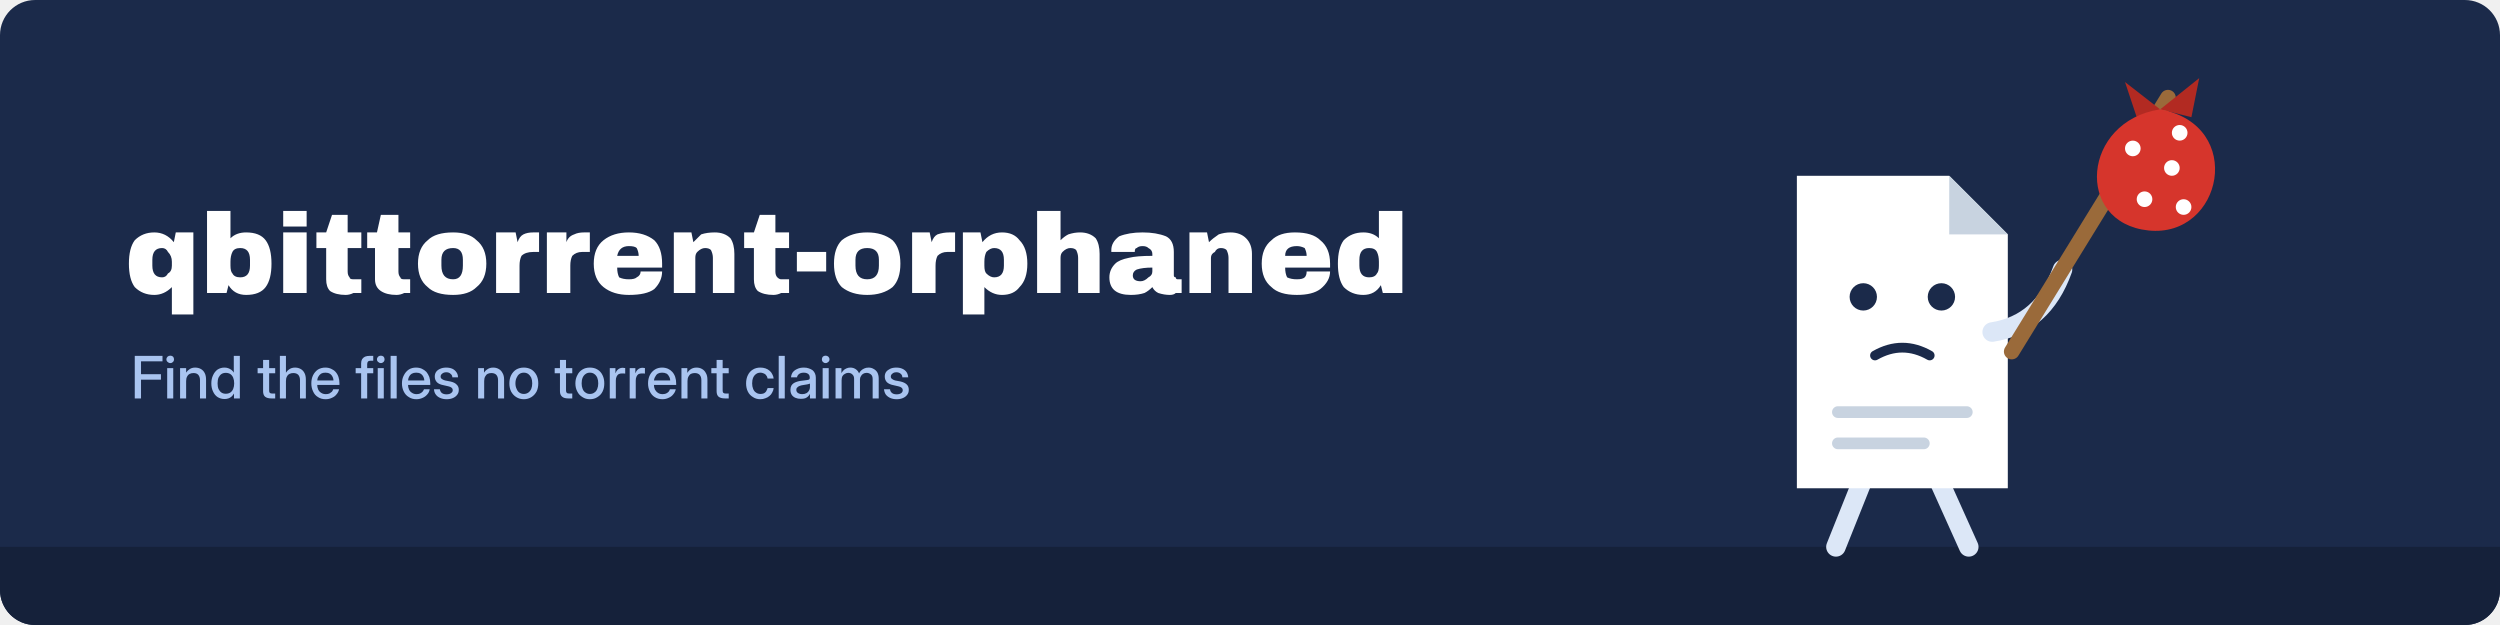
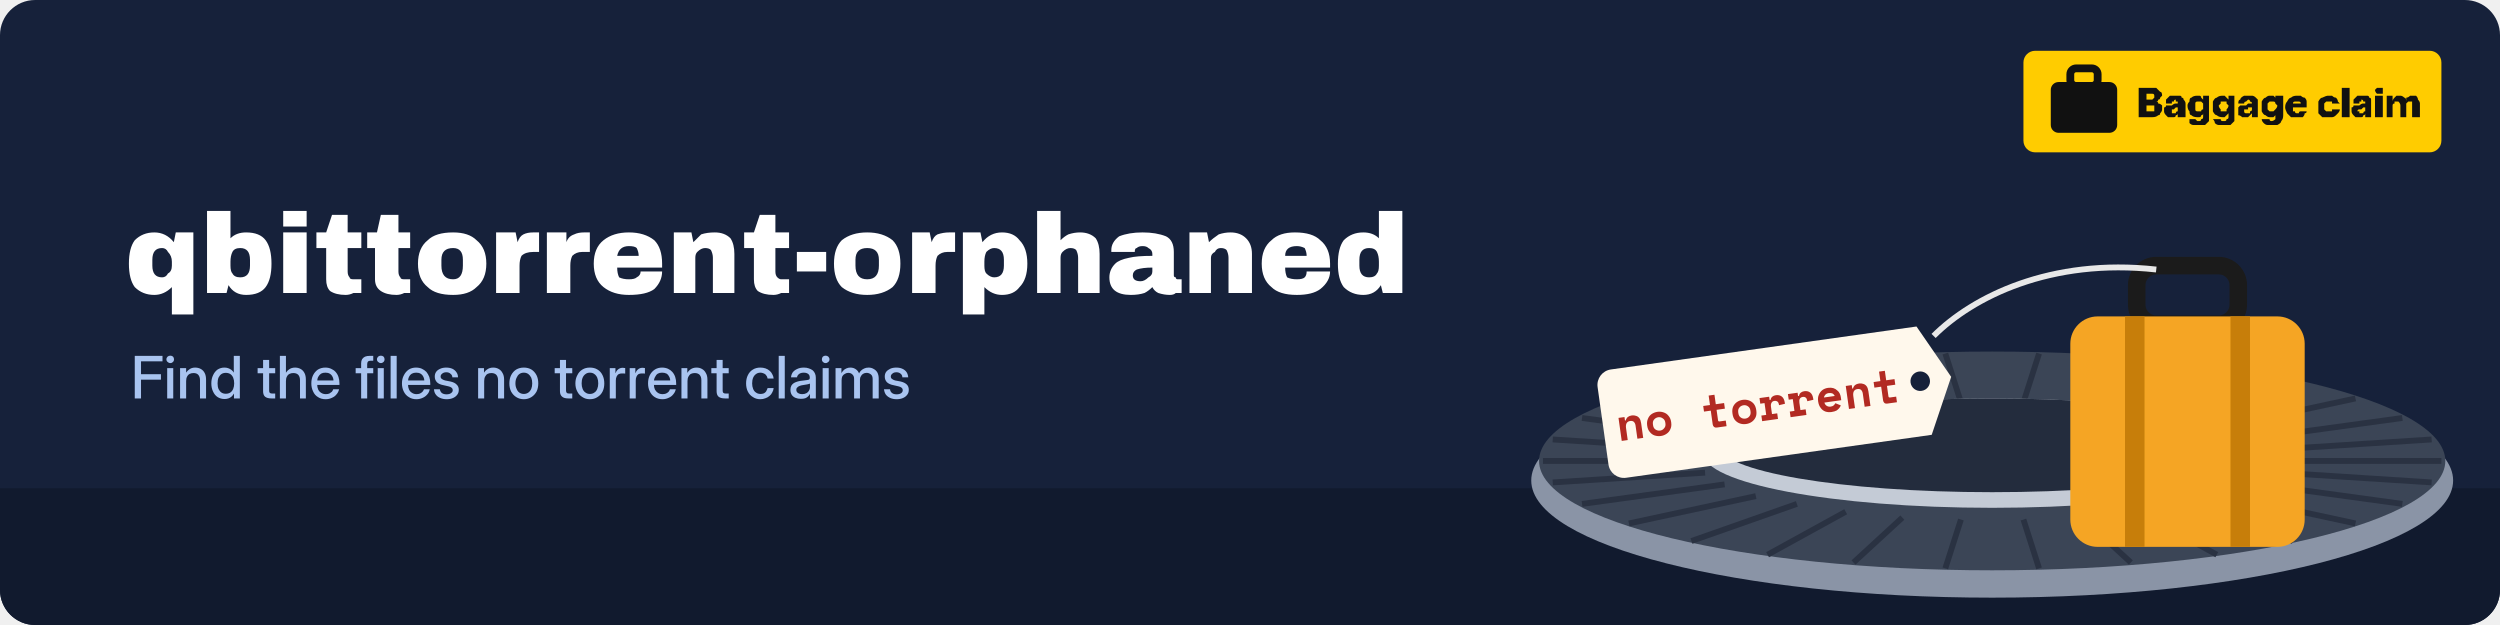
- <svg xmlns="http://www.w3.org/2000/svg" viewBox="0 0 1280 320" width="1280" height="320" role="img" aria-label="qbittorrent-orphaned: a little file walking off with a bindle">
+ <svg xmlns="http://www.w3.org/2000/svg" viewBox="0 0 1280 320" width="1280" height="320" role="img" aria-label="qbittorrent-orphaned: a baggage claim carousel with one suitcase and no torrent on its tag">
  <defs>
    <clipPath id="cl">
      <rect width="1280" height="320" rx="18" />
    </clipPath>
  </defs>
  <g clip-path="url(#cl)">
-     <rect width="1280" height="320" fill="#1B2A4A" />
-     <rect y="280" width="1280" height="40" fill="#15213A" />
+     <rect width="1280" height="320" fill="#16213A" />
+     <rect y="250" width="1280" height="70" fill="#111A2E" />
    <path fill="#FFF" d="M89,124l1-5l9,0l0,42l-11,0l0-14q-4,4-9,4q-6,0-10-4q-3-4-3-12q0-8 3-12q4-4 10-4q6,0 10,5zM78,133l0,3q0,6 5,6q2,0 3-2q2-1 2-4l0-2q0-3-2-5q-1-2-3-2q-5,0-5,6zM126,119q7,0 10,4q3,4 3,12q0,8-3,12q-3,4-10,4q-6,0-9-5l-1,4l-10,0l0-42l12,0l0,14q3-3 8-3zM118,134l0,2q0,3 1,4q1,2 4,2q5,0 5-6l0-3q0-6-5-6q-3,0-4,2q-1,2-1,5zM145,116l0-8l12,0l0,8zM145,150l0-31l12,0l0,31zM185,119l0,8l-7,0l0,12q0,2 1,3q0,1 2,1l4,0l0,7q-2,0-4,0q-2,1-4,1q-5,0-8-2q-2-2-2-6l0-16l-5,0l0-8l5,0l3-9l8,0l0,9zM210,119l0,8l-6,0l0,12q0,2 1,3q0,1 2,1l3,0l0,7q-1,0-3,0q-2,1-4,1q-5,0-8-2q-3-2-3-6l0-16l-4,0l0-8l5,0l2-9l9,0l0,9zM249,135q0,8-5,12q-4,4-12,4q-9,0-13-4q-5-4-5-12q0-8 5-12q4-4 13-4q8,0 12,4q5,4 5,12zM226,133l0,3q0,7 6,7q5,0 5-7l0-3q0-6-5-6q-6,0-6,6zM276,119l0,10l-3,0q-4,0-6,2q-1,2-1,5l0,14l-12,0l0-31l10,0l1,5q1-3 3-4q2-1 5-1q1,0 2,0q1,0 1,0zM302,119l0,10l-4,0q-3,0-5,2q-1,2-1,5l0,14l-12,0l0-31l10,0l0,5q1-3 4-4q2-1 5-1q1,0 2,0q1,0 1,0zM339,135l0,2l-23,0q0,3 1,5q2,1 5,1q3,0 4-1q2-1 2-3l11,0q0,5-4,9q-4,3-13,3q-8,0-13-4q-5-4-5-12q0-8 5-12q5-4 13-4q8,0 13,4q4,4 4,12zM316,131l11,0q0-2-1-4q-1-1-4-1q-5,0-6,5zM376,130l0,20l-11,0l0-18q0-2-1-4q-1-1-3-1q-2,0-4,2q-1,1-1,3l0,18l-11,0l0-31l9,0l1,5q2-2 4-4q3-1 7-1q5,0 8,3q2,3 2,8zM404,119l0,8l-7,0l0,12q0,2 1,3q1,1 2,1l4,0l0,7q-2,0-4,0q-2,1-4,1q-5,0-8-2q-2-2-2-6l0-16l-5,0l0-8l5,0l3-9l8,0l0,9zM408,139l0-10l15,0l0,10zM461,135q0,8-4,12q-5,4-13,4q-8,0-13-4q-4-4-4-12q0-8 4-12q5-4 13-4q8,0 13,4q4,4 4,12zM438,133l0,3q0,7 6,7q6,0 6-7l0-3q0-6-6-6q-6,0-6,6zM489,119l0,10l-4,0q-3,0-5,2q-1,2-1,5l0,14l-12,0l0-31l9,0l1,5q1-3 3-4q3-1 6-1q1,0 2,0q1,0 1,0zM526,135q0,8-4,12q-3,4-9,4q-5,0-9-4l0,14l-11,0l0-42l9,0l1,5q4-5 10-5q6,0 9,4q4,4 4,12zM504,134l0,2q0,3 1,4q2,2 4,2q5,0 5-6l0-3q0-6-5-6q-2,0-4,2q-1,2-1,5zM553,119q5,0 8,3q2,3 2,8l0,20l-11,0l0-18q0-2-1-4q-1-1-3-1q-2,0-4,2q-1,1-1,3l0,18l-12,0l0-42l12,0l0,15q2-2 4-3q3-1 6-1zM601,129l0,12q0,1 1,1q0,1 1,1l2,0l0,7q0,0-1,0q-1,0-2,0q-1,1-3,1q-3,0-6-1q-2-1-3-3q-2,2-4,3q-3,1-7,1q-11,0-11-9q0-4 3-7q2-2 7-3q4-1 12-1l0-1q0-2-2-3q-1-1-3-1q-2,0-3,1q-1,0-1,2l0,0l-12,0q0,0 0-1q0-4 4-7q5-2 12-2q7,0 12,2q4,2 4,8zM580,141q0,3 4,3q2,0 4-2q2-1 2-3l0-2q-5,0-8,1q-2,1-2,3zM641,130l0,20l-12,0l0-18q0-2-1-4q-1-1-3-1q-2,0-3,2q-2,1-2,3l0,18l-11,0l0-31l9,0l1,5q2-2 5-4q3-1 6-1q5,0 8,3q3,3 3,8zM681,135l0,2l-23,0q0,3 1,5q2,1 5,1q3,0 4-1q1-1 1-3l12,0q0,5-5,9q-4,3-12,3q-9,0-13-4q-5-4-5-12q0-8 5-12q4-4 12-4q9,0 13,4q5,4 5,12zM658,131l11,0q0-2-1-4q-2-1-4-1q-6,0-6,5zM708,150l-1-4q-3,5-9,5q-6,0-10-4q-3-4-3-12q0-8 3-12q4-4 10-4q5,0 8,3l0-14l12,0l0,42zM696,133l0,3q0,6 5,6q3,0 4-2q1-1 1-4l0-2q0-3-1-5q-1-2-4-2q-5,0-5,6z" />
    <path fill="#A9C4F0" d="M69,204l0-21.8l14.2,0l0,2.8l-11,0l0,6.6l10.2,0l0,2.8l-10.2,0l0,9.6zM85.6,204l0-15.5l3.1,0l0,15.5zM87.2,185.9q-.8,0-1.4-.6q-.6-.5-.6-1.3q0-.8 .6-1.4q.6-.5 1.4-.5q.8,0 1.4,.5q.5,.6 .5,1.4q0,.8-.5,1.3q-.6,.6-1.4,.6zM95.3,195.1l0,8.9l-3.1,0l0-15.5l3.1,0l0,3.9l-.8,0q.8-2.1 2.2-3.1q1.3-1.1 3.2-1.1q1.6,0 2.9,.7q1.3,.7 2,2.1q.7,1.3 .7,3.4l0,9.6l-3.1,0l0-9.3q0-1.8-.9-2.8q-.8-.9-2.4-.9q-1.1,0-1.9,.4q-.9,.4-1.4,1.4q-.5,.9-.5,2.3zM115,204.3q-2,0-3.6-1q-1.5-1-2.3-2.8q-.9-1.8-.9-4.2q0-2.4 .9-4.2q.8-1.8 2.3-2.9q1.6-1 3.5-1q1.1,0 1.9,.3q.9,.3 1.7,.9q.7,.5 1.2,1.4l0,0l0-8.6l3.1,0l0,21.8l-3,0l0-2.4l-.1,0q-.5,.9-1.2,1.5q-.7,.6-1.6,.9q-.9,.3-1.9,.3zM115.6,201.6q1.3,0 2.3-.6q1-.7 1.5-1.9q.5-1.2 .5-2.8q0-1.7-.5-2.9q-.5-1.2-1.5-1.9q-1-.6-2.3-.6q-1.3,0-2.2,.6q-.9,.6-1.5,1.8q-.5,1.2-.5,3q0,1.7 .5,2.9q.6,1.2 1.5,1.8q.9,.6 2.2,.6zM140.9,188.5l0,2.6l-9,0l0-2.6zM134.7,184.3l3.1,0l0,15.6q0,.9 .3,1.2q.4,.4 1.3,.4q.3,0 .8,0q.4,0 .7,0l0,2.5q-.4,0-.9,0q-.5,0-1,0q-2.2,0-3.3-.9q-1-.9-1-2.8zM146.4,195.1l0,8.9l-3.1,0l0-21.8l3.1,0l0,10.2l-.7,0q.7-2.1 2.1-3.1q1.3-1.1 3.3-1.1q1.5,0 2.8,.7q1.3,.7 2,2.1q.7,1.3 .7,3.4l0,9.6l-3,0l0-9.3q0-1.8-.9-2.8q-.9-.9-2.5-.9q-1.1,0-1.9,.4q-.9,.4-1.4,1.4q-.5,.9-.5,2.3zM166.7,204.4q-2.3,0-3.9-1.1q-1.7-1-2.5-2.9q-.9-1.8-.9-4.1q0-2.4 .9-4.2q.9-1.8 2.5-2.9q1.7-1 3.8-1q1.6,0 2.9,.6q1.4,.6 2.3,1.6q1,1.1 1.5,2.6q.5,1.5 .5,3.3l0,.8l-13,0l0-2.3l11.4,0l-1.4,.7q0-1.5-.5-2.5q-.5-1.1-1.5-1.7q-.9-.5-2.2-.5q-1.3,0-2.2,.5q-.9,.6-1.5,1.7q-.5,1-.5,2.5l0,1.3q0,1.5 .5,2.6q.5,1.1 1.5,1.7q1,.7 2.4,.7q1,0 1.8-.3q.7-.4 1.3-.9q.5-.6 .7-1.3l3,0q-.3,1.5-1.3,2.6q-.9,1.2-2.4,1.8q-1.4,.7-3.2,.7zM191.1,188.5l0,2.6l-9,0l0-2.6zM184.9,204l0-18q0-1.2 .5-2.1q.5-.8 1.5-1.3q1-.4 2.4-.4q.6,0 1.1,0q.5,0 .7,0l0,2.5q-.1,0-.6,0q-.5,0-.8,0q-.9,0-1.3,.4q-.4,.5-.4,1.4l0,17.5zM193.4,204l0-15.5l3.1,0l0,15.5zM195,185.9q-.8,0-1.4-.6q-.6-.5-.6-1.3q0-.8 .6-1.4q.6-.5 1.4-.5q.8,0 1.4,.5q.5,.6 .5,1.4q0,.8-.5,1.3q-.6,.6-1.4,.6zM203.1,182.2l0,21.8l-3.1,0l0-21.8zM213.2,204.4q-2.3,0-3.9-1.1q-1.7-1-2.6-2.9q-.9-1.8-.9-4.1q0-2.4 1-4.2q.9-1.8 2.5-2.9q1.6-1 3.7-1q1.7,0 3,.6q1.3,.6 2.3,1.6q.9,1.1 1.5,2.6q.5,1.5 .5,3.3l0,.8l-13.1,0l0-2.3l11.4,0l-1.3,.7q0-1.5-.5-2.5q-.5-1.1-1.5-1.7q-.9-.5-2.2-.5q-1.3,0-2.2,.5q-1,.6-1.5,1.7q-.5,1-.5,2.5l0,1.3q0,1.5 .5,2.6q.5,1.1 1.5,1.7q1,.7 2.3,.7q1.1,0 1.8-.3q.8-.4 1.3-.9q.5-.6 .8-1.3l2.9,0q-.2,1.5-1.2,2.6q-1,1.2-2.4,1.8q-1.5,.7-3.2,.7zM228.7,204.4q-1.8,0-3.2-.6q-1.5-.6-2.3-1.7q-.9-1.1-1-2.8l3,0q.2,1.2 1,1.9q.9,.7 2.4,.7q1.5,0 2.3-.6q.9-.6 .9-1.5q0-.8-.6-1.3q-.6-.5-1.6-.7l-2.6-.6q-2.2-.4-3.3-1.5q-1.1-1.2-1.1-2.9q0-1.4 .7-2.4q.7-1 2.1-1.6q1.3-.6 3.1-.6q1.7,0 3.1,.6q1.3,.6 2.1,1.8q.8,1.1 .8,2.6l-2.9,0q0-1.1-.9-1.8q-.8-.8-2.2-.8q-1.3,0-2.1,.7q-.8,.6-.8,1.5q0,.8 .6,1.2q.6,.5 1.7,.8l2.6,.5q2.3,.5 3.3,1.6q1.1,1 1.1,2.7q0,1.5-.8,2.5q-.8,1.1-2.2,1.7q-1.4,.6-3.2,.6zM247.9,195.1l0,8.9l-3.1,0l0-15.5l3,0l0,3.9l-.7,0q.7-2.1 2.1-3.1q1.4-1.1 3.3-1.1q1.6,0 2.8,.7q1.3,.7 2,2.1q.8,1.3 .8,3.4l0,9.6l-3.1,0l0-9.3q0-1.8-.9-2.8q-.9-.9-2.5-.9q-1.1,0-1.9,.4q-.8,.4-1.3,1.4q-.5,.9-.5,2.3zM268.2,204.4q-2.2,0-3.9-1.1q-1.6-1-2.6-2.8q-.9-1.8-.9-4.2q0-2.4 .9-4.2q1-1.9 2.6-2.9q1.7-1 3.9-1q2.2,0 3.9,1q1.6,1 2.6,2.9q.9,1.8 .9,4.2q0,2.4-.9,4.2q-1,1.8-2.6,2.8q-1.7,1.1-3.9,1.1zM268.2,201.7q1.3,0 2.3-.7q.9-.6 1.5-1.9q.5-1.2 .5-2.8q0-1.7-.5-2.9q-.6-1.2-1.5-1.9q-1-.7-2.3-.7q-1.3,0-2.3,.7q-.9,.7-1.4,1.9q-.6,1.2-.6,2.9q0,1.6 .6,2.8q.5,1.3 1.4,1.9q1,.7 2.3,.7zM293,188.5l0,2.6l-9,0l0-2.6zM286.7,184.3l3.1,0l0,15.6q0,.9 .4,1.2q.3,.4 1.2,.4q.4,0 .8,0q.4,0 .8,0l0,2.5q-.4,0-1,0q-.5,0-1,0q-2.2,0-3.2-.9q-1.1-.9-1.1-2.8zM302,204.4q-2.2,0-3.8-1.1q-1.7-1-2.6-2.8q-1-1.8-1-4.2q0-2.4 1-4.2q.9-1.9 2.6-2.9q1.6-1 3.8-1q2.3,0 3.9,1q1.7,1 2.6,2.9q.9,1.8 .9,4.2q0,2.4-.9,4.2q-.9,1.8-2.6,2.8q-1.6,1.1-3.9,1.1zM302,201.7q1.4,0 2.3-.7q1-.6 1.5-1.9q.5-1.2 .5-2.8q0-1.7-.5-2.9q-.5-1.2-1.5-1.9q-.9-.7-2.3-.7q-1.3,0-2.2,.7q-1,.7-1.5,1.9q-.5,1.2-.5,2.9q0,1.6 .5,2.8q.5,1.3 1.5,1.9q.9,.7 2.2,.7zM312.2,204l0-15.5l2.9,0l0,2.5l.1,0q.4-1.2 1.3-1.9q1-.8 2.4-.8q.4,0 .7,.1q.3,0 .5,0l0,2.9q-.2,0-.7-.1q-.4,0-1,0q-.8,0-1.5,.3q-.8,.4-1.2,1.3q-.4,.8-.4,2.1l0,9.1zM322.4,204l0-15.5l2.9,0l0,2.5l.1,0q.4-1.2 1.3-1.9q.9-.8 2.4-.8q.4,0 .7,.1q.3,0 .4,0l0,2.9q-.1,0-.6-.1q-.4,0-1,0q-.8,0-1.6,.3q-.7,.4-1.1,1.3q-.4,.8-.4,2.1l0,9.1zM339.2,204.4q-2.3,0-4-1.1q-1.6-1-2.5-2.9q-.9-1.8-.9-4.1q0-2.4 .9-4.2q.9-1.8 2.6-2.9q1.6-1 3.7-1q1.6,0 3,.6q1.3,.6 2.2,1.6q1,1.1 1.5,2.6q.5,1.5 .5,3.3l0,.8l-13,0l0-2.3l11.4,0l-1.4,.7q0-1.5-.5-2.5q-.5-1.1-1.4-1.7q-1-.5-2.3-.5q-1.3,0-2.2,.5q-.9,.6-1.4,1.7q-.6,1-.6,2.5l0,1.3q0,1.5 .5,2.6q.6,1.1 1.5,1.7q1,.7 2.4,.7q1,0 1.8-.3q.8-.4 1.3-.9q.5-.6 .7-1.3l3,0q-.3,1.5-1.3,2.6q-.9,1.2-2.4,1.8q-1.4,.7-3.1,.7zM352,195.1l0,8.9l-3.1,0l0-15.5l3,0l0,3.9l-.7,0q.8-2.1 2.1-3.1q1.4-1.1 3.3-1.1q1.6,0 2.8,.7q1.3,.7 2,2.1q.8,1.3 .8,3.4l0,9.6l-3.1,0l0-9.3q0-1.8-.9-2.8q-.9-.9-2.5-.9q-1,0-1.9,.4q-.8,.4-1.3,1.4q-.5,.9-.5,2.3zM373.1,188.5l0,2.6l-8.9,0l0-2.6zM366.9,184.3l3.1,0l0,15.6q0,.9 .3,1.2q.4,.4 1.3,.4q.4,0 .8,0q.4,0 .7,0l0,2.5q-.4,0-.9,0q-.5,0-1,0q-2.2,0-3.3-.9q-1-.9-1-2.8zM389.3,204.4q-2.2,0-3.8-1.1q-1.7-1-2.6-2.8q-.9-1.8-.9-4.2q0-2.4 .9-4.2q.9-1.9 2.6-2.9q1.6-1 3.8-1q1.4,0 2.6,.4q1.2,.4 2.1,1.2q.9,.7 1.4,1.8q.6,1 .7,2.2l-3.1,0q-.1-.6-.4-1.2q-.3-.5-.7-.9q-.5-.4-1.1-.6q-.7-.3-1.4-.3q-1.4,0-2.3,.7q-1,.7-1.5,1.9q-.5,1.2-.5,2.9q0,1.6 .5,2.8q.5,1.3 1.5,1.9q.9,.7 2.3,.7q.7,0 1.4-.2q.6-.2 1-.6q.5-.4 .7-1q.3-.5 .5-1.2l3.1,0q-.1,1.2-.7,2.2q-.5,1.1-1.4,1.8q-.9,.8-2.1,1.2q-1.2,.5-2.6,.5zM401.8,182.2l0,21.8l-3.1,0l0-21.8zM410,204.2q-1.5,0-2.7-.5q-1.2-.5-1.9-1.5q-.7-1.1-.7-2.6q0-1.3 .5-2.2q.5-.8 1.3-1.3q.9-.5 2-.8q1.1-.3 2.3-.4q1.4-.2 2.3-.3q.8-.1 1.2-.3q.3-.3 .3-.8l0-.2q0-.7-.3-1.3q-.4-.6-1.1-.9q-.7-.3-1.7-.3q-1,0-1.7,.3q-.8,.3-1.2,.9q-.5,.5-.5,1.2l-3.1,0q.1-1.4 .9-2.6q.9-1.1 2.3-1.7q1.4-.7 3.4-.7q1.4,0 2.5,.4q1.2,.4 2,1q.8,.7 1.2,1.7q.4,.9 .4,2.1l0,10.6l-3,0l0-2.2l-.1,0q-.3,.6-.9,1.2q-.5,.5-1.4,.9q-.9,.3-2.3,.3zM410.7,201.8q1.3,0 2.2-.5q.9-.5 1.3-1.3q.5-.8 .5-1.8l0-1.8q-.2,.1-.6,.2q-.3,.1-.8,.2q-.6,.1-1.2,.2q-.6,.1-1.2,.2q-.8,.1-1.5,.4q-.8,.3-1.2,.8q-.5,.4-.5,1.2q0,.7 .4,1.2q.3,.4 1,.7q.7,.3 1.6,.3zM421.2,204l0-15.5l3.1,0l0,15.5zM422.7,185.9q-.8,0-1.4-.6q-.5-.5-.5-1.3q0-.8 .5-1.4q.6-.5 1.4-.5q.8,0 1.4,.5q.6,.6 .6,1.4q0,.8-.6,1.3q-.6,.6-1.4,.6zM427.8,204l0-15.5l3,0l0,3.3l-.3,0q.4-1.2 1.2-2q.7-.8 1.7-1.2q.9-.4 2-.4q1.8,0 3.1,1.1q1.2,1 1.5,2.5l-.4,0q.3-1 1-1.8q.7-.8 1.8-1.3q1-.5 2.3-.5q1.5,0 2.6,.7q1.2,.6 1.9,1.8q.7,1.3 .7,3.1l0,10.2l-3.1,0l0-9.9q0-1.7-.9-2.4q-1-.8-2.2-.8q-1,0-1.8,.5q-.7,.4-1.1,1.2q-.5,.7-.5,1.7l0,9.7l-3,0l0-10.1q0-1.4-.9-2.2q-.8-.8-2.1-.8q-.9,0-1.7,.5q-.8,.4-1.3,1.2q-.4,.8-.4,2.1l0,9.3zM459.1,204.4q-1.8,0-3.2-.6q-1.4-.6-2.3-1.7q-.8-1.1-1-2.8l3.1,0q.1,1.2 1,1.9q.8,.7 2.4,.7q1.4,0 2.3-.6q.8-.6 .8-1.5q0-.8-.6-1.3q-.6-.5-1.6-.7l-2.6-.6q-2.1-.4-3.3-1.5q-1.1-1.2-1.1-2.9q0-1.4 .7-2.4q.8-1 2.1-1.6q1.3-.6 3.1-.6q1.8,0 3.1,.6q1.4,.6 2.2,1.8q.7,1.1 .8,2.6l-3,0q0-1.1-.8-1.8q-.9-.8-2.2-.8q-1.4,0-2.1,.7q-.8,.6-.8,1.5q0,.8 .6,1.2q.6,.5 1.6,.8l2.7,.5q2.2,.5 3.3,1.6q1,1 1,2.7q0,1.5-.8,2.5q-.8,1.1-2.2,1.7q-1.4,.6-3.2,.6z" />
-     <g transform="translate(920,90)">
-       <path d="M36 150 l-16 40 M70 150 l18 40" stroke="#DCE7F7" stroke-width="10" stroke-linecap="round" />
-       <path d="M0 0 h78 l30 30 v130 h-108 z" fill="#FFF" />
-       <path d="M78 0 v30 h30 z" fill="#C8D3E0" />
-       <circle cx="34" cy="62" r="7" fill="#1B2A4A" />
-       <circle cx="74" cy="62" r="7" fill="#1B2A4A" />
-       <path d="M40 92 q14 -8 28 0" fill="none" stroke="#1B2A4A" stroke-width="5" stroke-linecap="round" />
-       <rect x="18" y="118" width="72" height="6" rx="3" fill="#C8D3E0" />
-       <rect x="18" y="134" width="50" height="6" rx="3" fill="#C8D3E0" />
-       <path d="M100 80 q26 -4 36 -32" stroke="#DCE7F7" stroke-width="10" stroke-linecap="round" fill="none" />
-       <path d="M110 90 L190 -40" stroke="#9A6A3A" stroke-width="8" stroke-linecap="round" />
-       <path d="M186 -34 l-18 -14 l6 18 z M186 -34 l20 -16 l-4 20 z" fill="#B22A22" />
-       <path d="M186 -34 c-40 6 -44 58 -6 62 c38 4 50 -54 6 -62 z" fill="#D6352C" />
-       <circle cx="172" cy="-14" r="4" fill="#FFF" />
-       <circle cx="192" cy="-4" r="4" fill="#FFF" />
-       <circle cx="178" cy="12" r="4" fill="#FFF" />
-       <circle cx="198" cy="16" r="4" fill="#FFF" />
-       <circle cx="196" cy="-22" r="4" fill="#FFF" />
+     <ellipse cx="1020" cy="246" rx="236" ry="60" fill="#8A94A6" />
+     <ellipse cx="1020" cy="236" rx="232" ry="56" fill="#3B4556" />
+     <path d="M1170 236 L1250 236" stroke="#2A3242" stroke-width="3" />
+     <path d="M1167 242 L1245 247" stroke="#2A3242" stroke-width="3" />
+     <path d="M1157 248 L1230 258" stroke="#2A3242" stroke-width="3" />
+     <path d="M1141 254 L1206 268" stroke="#2A3242" stroke-width="3" />
+     <path d="M1120 258 L1174 277" stroke="#2A3242" stroke-width="3" />
+     <path d="M1095 262 L1135 284" stroke="#2A3242" stroke-width="3" />
+     <path d="M1066 265 L1091 288" stroke="#2A3242" stroke-width="3" />
+     <path d="M1036 266 L1044 291" stroke="#2A3242" stroke-width="3" />
+     <path d="M1004 266 L996 291" stroke="#2A3242" stroke-width="3" />
+     <path d="M974 265 L949 288" stroke="#2A3242" stroke-width="3" />
+     <path d="M945 262 L905 284" stroke="#2A3242" stroke-width="3" />
+     <path d="M920 258 L866 277" stroke="#2A3242" stroke-width="3" />
+     <path d="M899 254 L834 268" stroke="#2A3242" stroke-width="3" />
+     <path d="M883 248 L810 258" stroke="#2A3242" stroke-width="3" />
+     <path d="M873 242 L795 247" stroke="#2A3242" stroke-width="3" />
+     <path d="M870 236 L790 236" stroke="#2A3242" stroke-width="3" />
+     <path d="M873 230 L795 225" stroke="#2A3242" stroke-width="3" />
+     <path d="M883 224 L810 214" stroke="#2A3242" stroke-width="3" />
+     <path d="M899 218 L834 204" stroke="#2A3242" stroke-width="3" />
+     <path d="M920 214 L866 195" stroke="#2A3242" stroke-width="3" />
+     <path d="M945 210 L905 188" stroke="#2A3242" stroke-width="3" />
+     <path d="M974 207 L949 184" stroke="#2A3242" stroke-width="3" />
+     <path d="M1004 206 L996 181" stroke="#2A3242" stroke-width="3" />
+     <path d="M1036 206 L1044 181" stroke="#2A3242" stroke-width="3" />
+     <path d="M1066 207 L1091 184" stroke="#2A3242" stroke-width="3" />
+     <path d="M1095 210 L1135 188" stroke="#2A3242" stroke-width="3" />
+     <path d="M1120 214 L1174 195" stroke="#2A3242" stroke-width="3" />
+     <path d="M1141 218 L1206 204" stroke="#2A3242" stroke-width="3" />
+     <path d="M1157 224 L1230 214" stroke="#2A3242" stroke-width="3" />
+     <path d="M1167 230 L1245 225" stroke="#2A3242" stroke-width="3" />
+     <ellipse cx="1020" cy="232" rx="148" ry="28" fill="#C4CBD6" />
+     <ellipse cx="1020" cy="228" rx="140" ry="24" fill="#232C3D" />
+     <rect x="1036" y="26" width="214" height="52" rx="6" fill="#FFCC00" />
+     <g fill="#111">
+       <rect x="1050" y="42" width="34" height="26" rx="4" />
+       <rect x="1060" y="35" width="14" height="9" rx="3" fill="none" stroke="#111" stroke-width="4" />
+     </g>
+     <path fill="#111" d="M1095,60l0-15l6,0q2,0 3,0q1,1 2,2q1,0 1,2q0,0-1,1q0,1-1,1q0,1-1,1l0,0q1,0 1,1q1,0 2,1q0,1 0,2q0,1-1,2q0,1-1,1q-1,1-3,1zM1099,57l2,0q1,0 2,0q0-1 0-2q0,0 0-1q0,0-1,0q0,0-1,0l-2,0zM1099,51l2,0q1,0 1,0q0,0 1-1q0,0 0-1q0-1-1-1q0,0-1,0l-2,0zM1112,60q-1,0-2,0q-1-1-1-1q-1-1-1-2q0-1 0-2q1,0 1-1q1,0 2,0q1,0 1,0q1-1 2-1q1,0 1,0q0,0 0,0l0,0q0-1 0-1q0,0-1,0q0-1 0-1q-1,0-1,1q-1,0-1,0q0,0 0,1l-3,0q0-2 0-2q1-1 2-2q1,0 3,0q1,0 2,0q1,0 1,1q1,0 1,1q1,1 1,2l0,7l-4,0l0-2l0,0q0,1-1,1q0,1-1,1q0,0-1,0zM1113,58q1,0 1,0q0-1 1-1q0,0 0-1l0-1q0,0 0,0q0,0-1,0q0,0 0,0q-1,1-1,1q0,0-1,0q0,0 0,0q0,0 0,1q0,0 0,0q0,1 0,1q1,0 1,0zM1126,64q-2,0-3,0q-1,0-2-1q0-1 0-2l3,0q0,0 0,0q1,1 1,1q0,0 1,0q1,0 1-1q1,0 1-1l0-2l0,0q0,1-1,1q0,1-1,1q-1,0-1,0q-2,0-3-1q-1,0-1-2q-1-1-1-3q0-1 1-2q0-2 1-2q1-1 3-1q0,0 1,0q1,0 1,1q0,0 1,1l0,0l0-2l3,0l0,10q0,2 0,3q-1,1-2,2q-1,0-3,0zM1126,57q0,0 1,0q0-1 1-1q0-1 0-2q0,0 0-1q-1-1-1-1q-1,0-1,0q-1,0-1,0q-1,0-1,1q0,1 0,1q0,1 0,2q0,1 1,1q0,0 1,0zM1139,64q-2,0-3,0q-1,0-2-1q0-1-1-2l4,0q0,0 0,0q0,1 1,1q0,0 1,0q1,0 1-1q1,0 1-1l0-2l0,0q-1,1-1,1q-1,1-1,1q-1,0-1,0q-2,0-3-1q-1,0-2-2q0-1 0-3q0-1 0-2q1-2 2-2q1-1 3-1q0,0 1,0q0,0 1,1q0,0 1,1l0,0l0-2l3,0l0,10q0,2 0,3q-1,1-2,2q-2,0-3,0zM1139,57q0,0 1,0q0-1 0-1q1-1 1-2q0,0-1-1q0-1 0-1q-1,0-1,0q-1,0-2,0q0,0 0,1q-1,1-1,1q0,1 1,2q0,1 0,1q1,0 2,0zM1149,60q-1,0-1,0q-1-1-2-1q0-1 0-2q0-1 0-2q0,0 1-1q1,0 1,0q1,0 2,0q1-1 1-1q1,0 1,0q1,0 1,0l0,0q0-1-1-1q0,0 0,0q0-1-1-1q0,0-1,1q0,0 0,0q-1,0-1,1l-3,0q0-2 1-2q0-1 2-2q1,0 2,0q1,0 2,0q1,0 2,1q0,0 1,1q0,1 0,2l0,7l-3,0l0-2l0,0q-1,1-1,1q-1,1-1,1q-1,0-2,0zM1151,58q0,0 1,0q0-1 0-1q1,0 1-1l0-1q-1,0-1,0q0,0 0,0q0,0-1,0q0,1 0,1q-1,0-1,0q0,0-1,0q0,0 0,1q0,0 0,0q0,1 1,1q0,0 1,0zM1163,64q-1,0-2,0q-1,0-2-1q-1-1-1-2l4,0q0,0 0,0q0,1 1,1q0,0 0,0q1,0 2-1q0,0 0-1l0-2l0,0q0,1 0,1q-1,1-1,1q-1,0-2,0q-1,0-2-1q-1,0-2-2q0-1 0-3q0-1 0-2q1-2 2-2q1-1 2-1q1,0 2,0q0,0 1,1q0,0 0,1l0,0l0-2l4,0l0,10q0,2-1,3q0,1-2,2q-1,0-3,0zM1163,57q1,0 1,0q1-1 1-1q1-1 1-2q0,0-1-1q0-1-1-1q0,0-1,0q0,0-1,0q0,0-1,1q0,1 0,1q0,1 0,2q1,1 1,1q1,0 1,0zM1176,60q-2,0-3,0q-1-1-2-2q-1-2-1-3q0-2 1-3q1-2 2-2q1-1 3-1q1,0 2,0q1,1 2,1q1,1 1,2q0,1 0,3l0,0l-9,0l0-2l8,0l-2,1q0-1 0-1q0-1-1-1q0,0-1,0q-1,0-1,0q-1,0-1,1q0,0 0,1l0,1q0,1 0,2q0,0 1,0q0,1 1,1q1,0 1,0q0-1 1-1q0,0 0,0l3,0q0,1-1,1q0,1-1,2q-2,0-3,0zM1192,60q-1,0-3,0q-1-1-2-2q0-2 0-3q0-2 0-3q1-2 2-2q2-1 3-1q1,0 2,0q1,1 2,1q1,1 1,2q0,0 1,1l-4,0q0,0 0,0q0-1 0-1q-1,0-1,0q0,0-1,0q0,0-1,0q0,0-1,1q0,1 0,2q0,0 0,1q1,1 1,1q1,0 1,0q1,0 1,0q0,0 1,0q0,0 0-1q0,0 0,0l4,0q0,1-1,2q0,0-1,1q-1,1-2,1q-1,0-2,0zM1203,45l0,15l-4,0l0-15zM1208,60q-1,0-2,0q-1-1-1-1q-1-1-1-2q0-1 0-2q1,0 1-1q1,0 2,0q0,0 1,0q1-1 2-1q0,0 1,0q0,0 0,0l0,0q0-1 0-1q0,0-1,0q0-1-1-1q0,0 0,1q-1,0-1,0q0,0 0,1l-3,0q0-2 0-2q1-1 2-2q1,0 3,0q1,0 2,0q1,0 1,1q1,0 1,1q0,1 0,2l0,7l-3,0l0-2l0,0q0,1-1,1q0,1-1,1q0,0-1,0zM1209,58q0,0 1,0q0-1 1-1q0,0 0-1l0-1q0,0 0,0q-1,0-1,0q0,0 0,0q-1,1-1,1q0,0-1,0q0,0 0,0q-1,0-1,1q0,0 1,0q0,1 0,1q0,0 1,0zM1216,60l0-11l4,0l0,11zM1218,48q-1,0-1,0q-1-1-1-2q0,0 1-1q0,0 1,0q1,0 2,0q0,1 0,1q0,1 0,2q-1,0-2,0zM1222,60l0-11l3,0l0,3l0,0q0-1 1-2q0,0 1-1q1,0 2,0q1,0 2,1q1,0 1,2l0,0q0-1 0-2q1,0 2-1q0,0 1,0q1,0 2,0q1,1 1,2q1,1 1,2l0,7l-4,0l0-6q0-1 0-2q-1,0-1,0q-1,0-1,0q0,0-1,1q0,0 0,1l0,6l-3,0l0-6q0-1-1-2q0,0-1,0q0,0-1,0q0,0 0,1q-1,0-1,1l0,6z" />
+     <rect x="1094" y="136" width="52" height="30" rx="10" fill="none" stroke="#1B1B1B" stroke-width="9" />
+     <rect x="1060" y="162" width="120" height="118" rx="14" fill="#F5A524" />
+     <rect x="1088" y="162" width="10" height="118" fill="#C77E0A" />
+     <rect x="1142" y="162" width="10" height="118" fill="#C77E0A" />
+     <path d="M1104 138 C1050 132 1010 152 990 172" fill="none" stroke="#E8E8E8" stroke-width="3" />
+     <g transform="rotate(-8 990 172)">
+       <path d="M982 166 H824 a8 8 0 0 0 -8 8 v40 a8 8 0 0 0 8 8 H982 l14 -28 z" fill="#FFF8EC" />
+       <circle cx="980" cy="194" r="5" fill="#16213A" />
+       <path fill="#B22A22" d="M824.4,203l0-11.9l3.1,0l0,1.8l.4,0q.4-1 1.3-1.6q.9-.5 2.1-.5q1.2,0 2.1,.5q1,.4 1.6,1.5q.5,1 .5,2.7l0,7.5l-3,0l0-6.8q0-1.2-.6-2q-.6-.7-1.8-.7q-1.3,0-2,.9q-.6,.9-.6,2.4l0,6.2zM844.6,203.3q-1.6,0-3.1-.7q-1.4-.7-2.2-2.1q-.9-1.3-.9-3.3l0-.3q0-1.9 .9-3.3q.8-1.4 2.2-2.1q1.5-.7 3.1-.7q1.6,0 3,.7q1.5,.7 2.3,2.1q.9,1.4 .9,3.3l0,.3q0,2-.9,3.3q-.8,1.4-2.3,2.1q-1.4,.7-3,.7zM844.6,200.5q1.3,0 2.2-.9q1-.8 1-2.3l0-.5q0-1.5-1-2.3q-.9-.9-2.2-.9q-1.3,0-2.3,.9q-.9,.8-.9,2.3l0,.5q0,1.5 .9,2.3q1,.9 2.3,.9zM873.5,203q-.8,0-1.3-.5q-.5-.6-.5-1.4l0-7.1l-3.5,0l0-2.9l3.5,0l0-4.9l3,0l0,4.9l4.3,0l0,2.9l-4.3,0l0,5.4q0,.7 .7,.7l3.2,0l0,2.9zM888.7,203.3q-1.7,0-3.1-.7q-1.4-.7-2.3-2.1q-.8-1.3-.8-3.3l0-.3q0-1.9 .8-3.3q.9-1.4 2.3-2.1q1.4-.7 3.1-.7q1.6,0 3,.7q1.4,.7 2.3,2.1q.8,1.4 .8,3.3l0,.3q0,2-.8,3.3q-.9,1.4-2.3,2.1q-1.4,.7-3,.7zM888.7,200.5q1.3,0 2.2-.9q.9-.8 .9-2.3l0-.5q0-1.5-.9-2.3q-.9-.9-2.2-.9q-1.4,0-2.3,.9q-.9,.8-.9,2.3l0,.5q0,1.5 .9,2.3q.9,.9 2.3,.9zM897,203l0-2.9l2.5,0l0-6.1l-2.2,0l0-2.9l5,0l0,1.7l.5,0q.3-1 1.1-1.5q.8-.5 1.9-.5q1.8,0 2.9,1.1q1.1,1.1 1.1,3.4l0,.5l-3.1,.3l0-.3q0-1-.5-1.6q-.6-.6-1.6-.6q-1,0-1.5,.7q-.6,.7-.6,2l0,3.8l2.7,0l0,2.9zM911.7,203l0-2.9l2.4,0l0-6.1l-2.1,0l0-2.9l5,0l0,1.7l.5,0q.3-1 1.1-1.5q.8-.5 1.9-.5q1.8,0 2.9,1.1q1.1,1.1 1.1,3.4l0,.5l-3.2,.3l0-.3q0-1-.5-1.6q-.5-.6-1.5-.6q-1,0-1.6,.7q-.5,.7-.5,2l0,3.8l2.7,0l0,2.9zM932.8,203.3q-1.7,0-3.1-.7q-1.4-.8-2.1-2.2q-.8-1.4-.8-3.4l0-.1q0-1.9 .8-3.2q.8-1.4 2.2-2.2q1.3-.7 3-.7q1.5,0 2.6,.5q1.1,.5 1.8,1.4q.8,.8 1.1,1.8q.3,1 .3,1.9l0,1.6l-8.7,0q.1,1.1 .9,1.8q.8,.7 2,.7q1.1,0 1.7-.5q.6-.4 .9-.9l2.6,1.5q-.3,.6-.9,1.2q-.6,.6-1.6,1.1q-1.1,.4-2.7,.4zM930,195.4l5.6,0q-.2-.8-.9-1.4q-.8-.5-1.9-.5q-1.2,0-1.9,.6q-.7,.6-.9,1.3zM941.9,203l0-11.9l3.1,0l0,1.8l.4,0q.4-1 1.3-1.6q.9-.5 2.1-.5q1.2,0 2.1,.5q1,.4 1.6,1.5q.5,1 .5,2.7l0,7.5l-3,0l0-6.8q0-1.2-.6-2q-.6-.7-1.8-.7q-1.3,0-2,.9q-.6,.9-.6,2.4l0,6.2zM961.7,203q-.9,0-1.4-.5q-.5-.6-.5-1.4l0-7.1l-3.5,0l0-2.9l3.5,0l0-4.9l3,0l0,4.9l4.3,0l0,2.9l-4.3,0l0,5.4q0,.7 .7,.7l3.2,0l0,2.9z" />
    </g>
  </g>
</svg>
